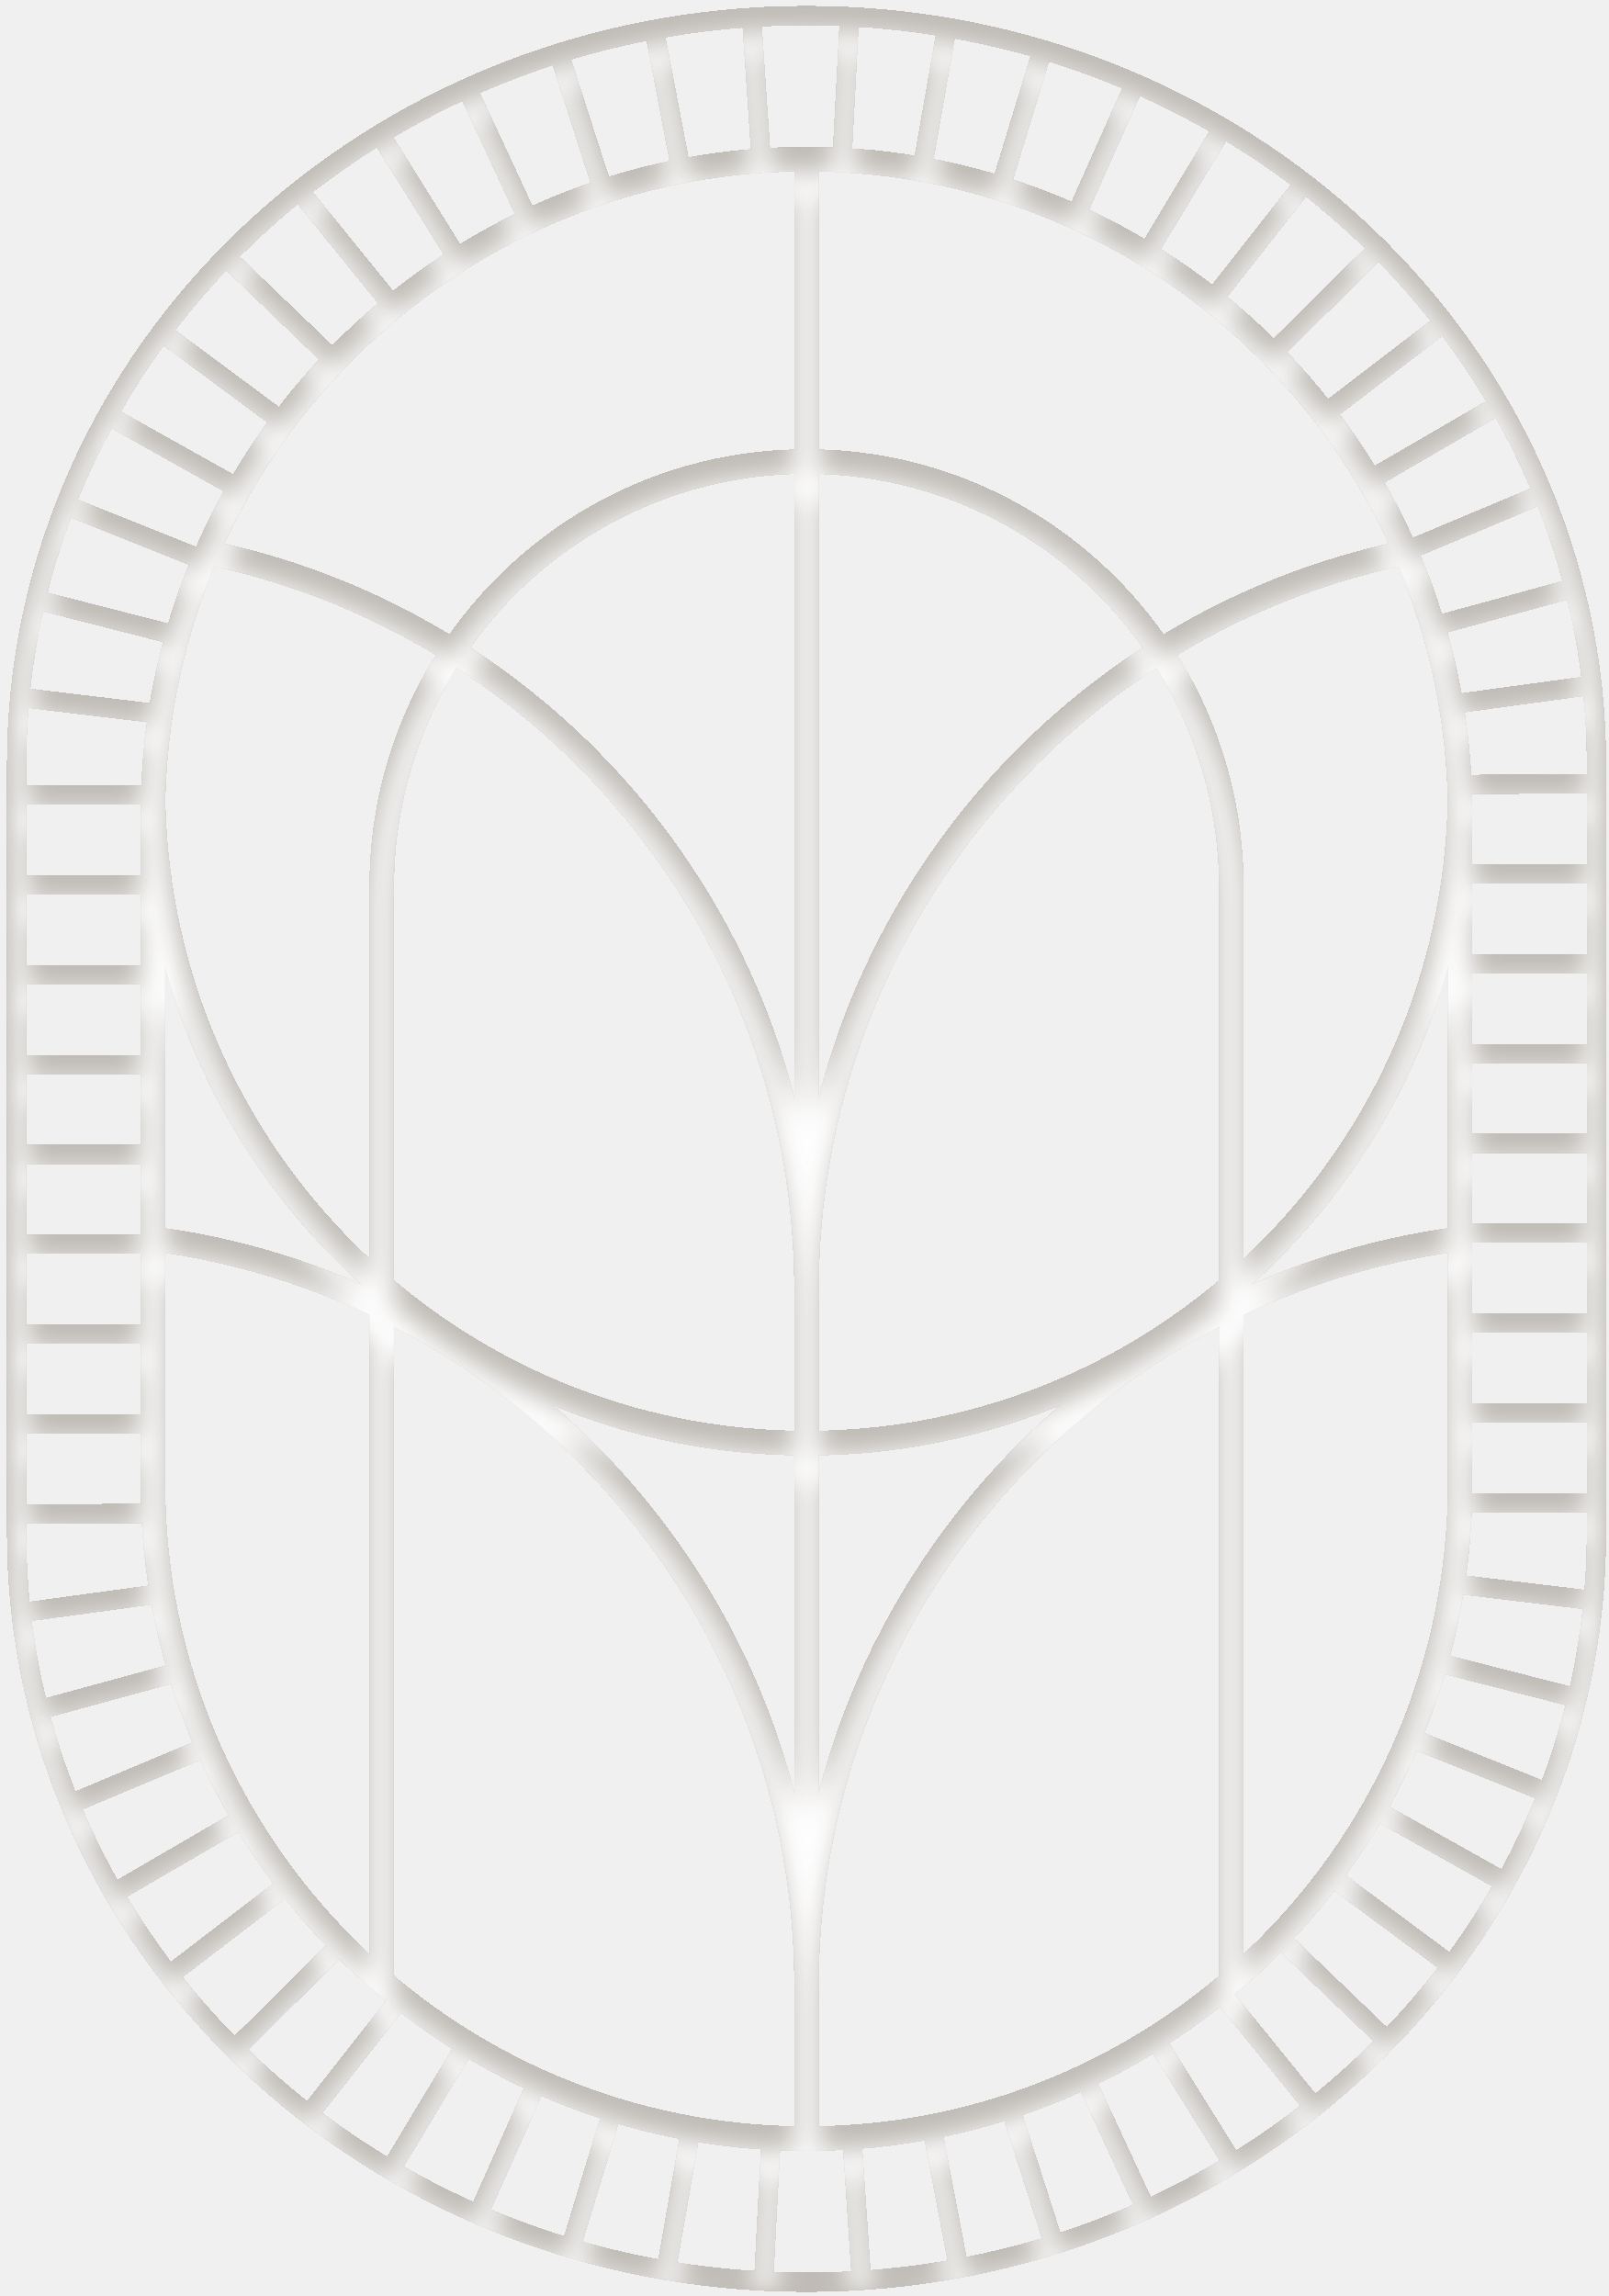
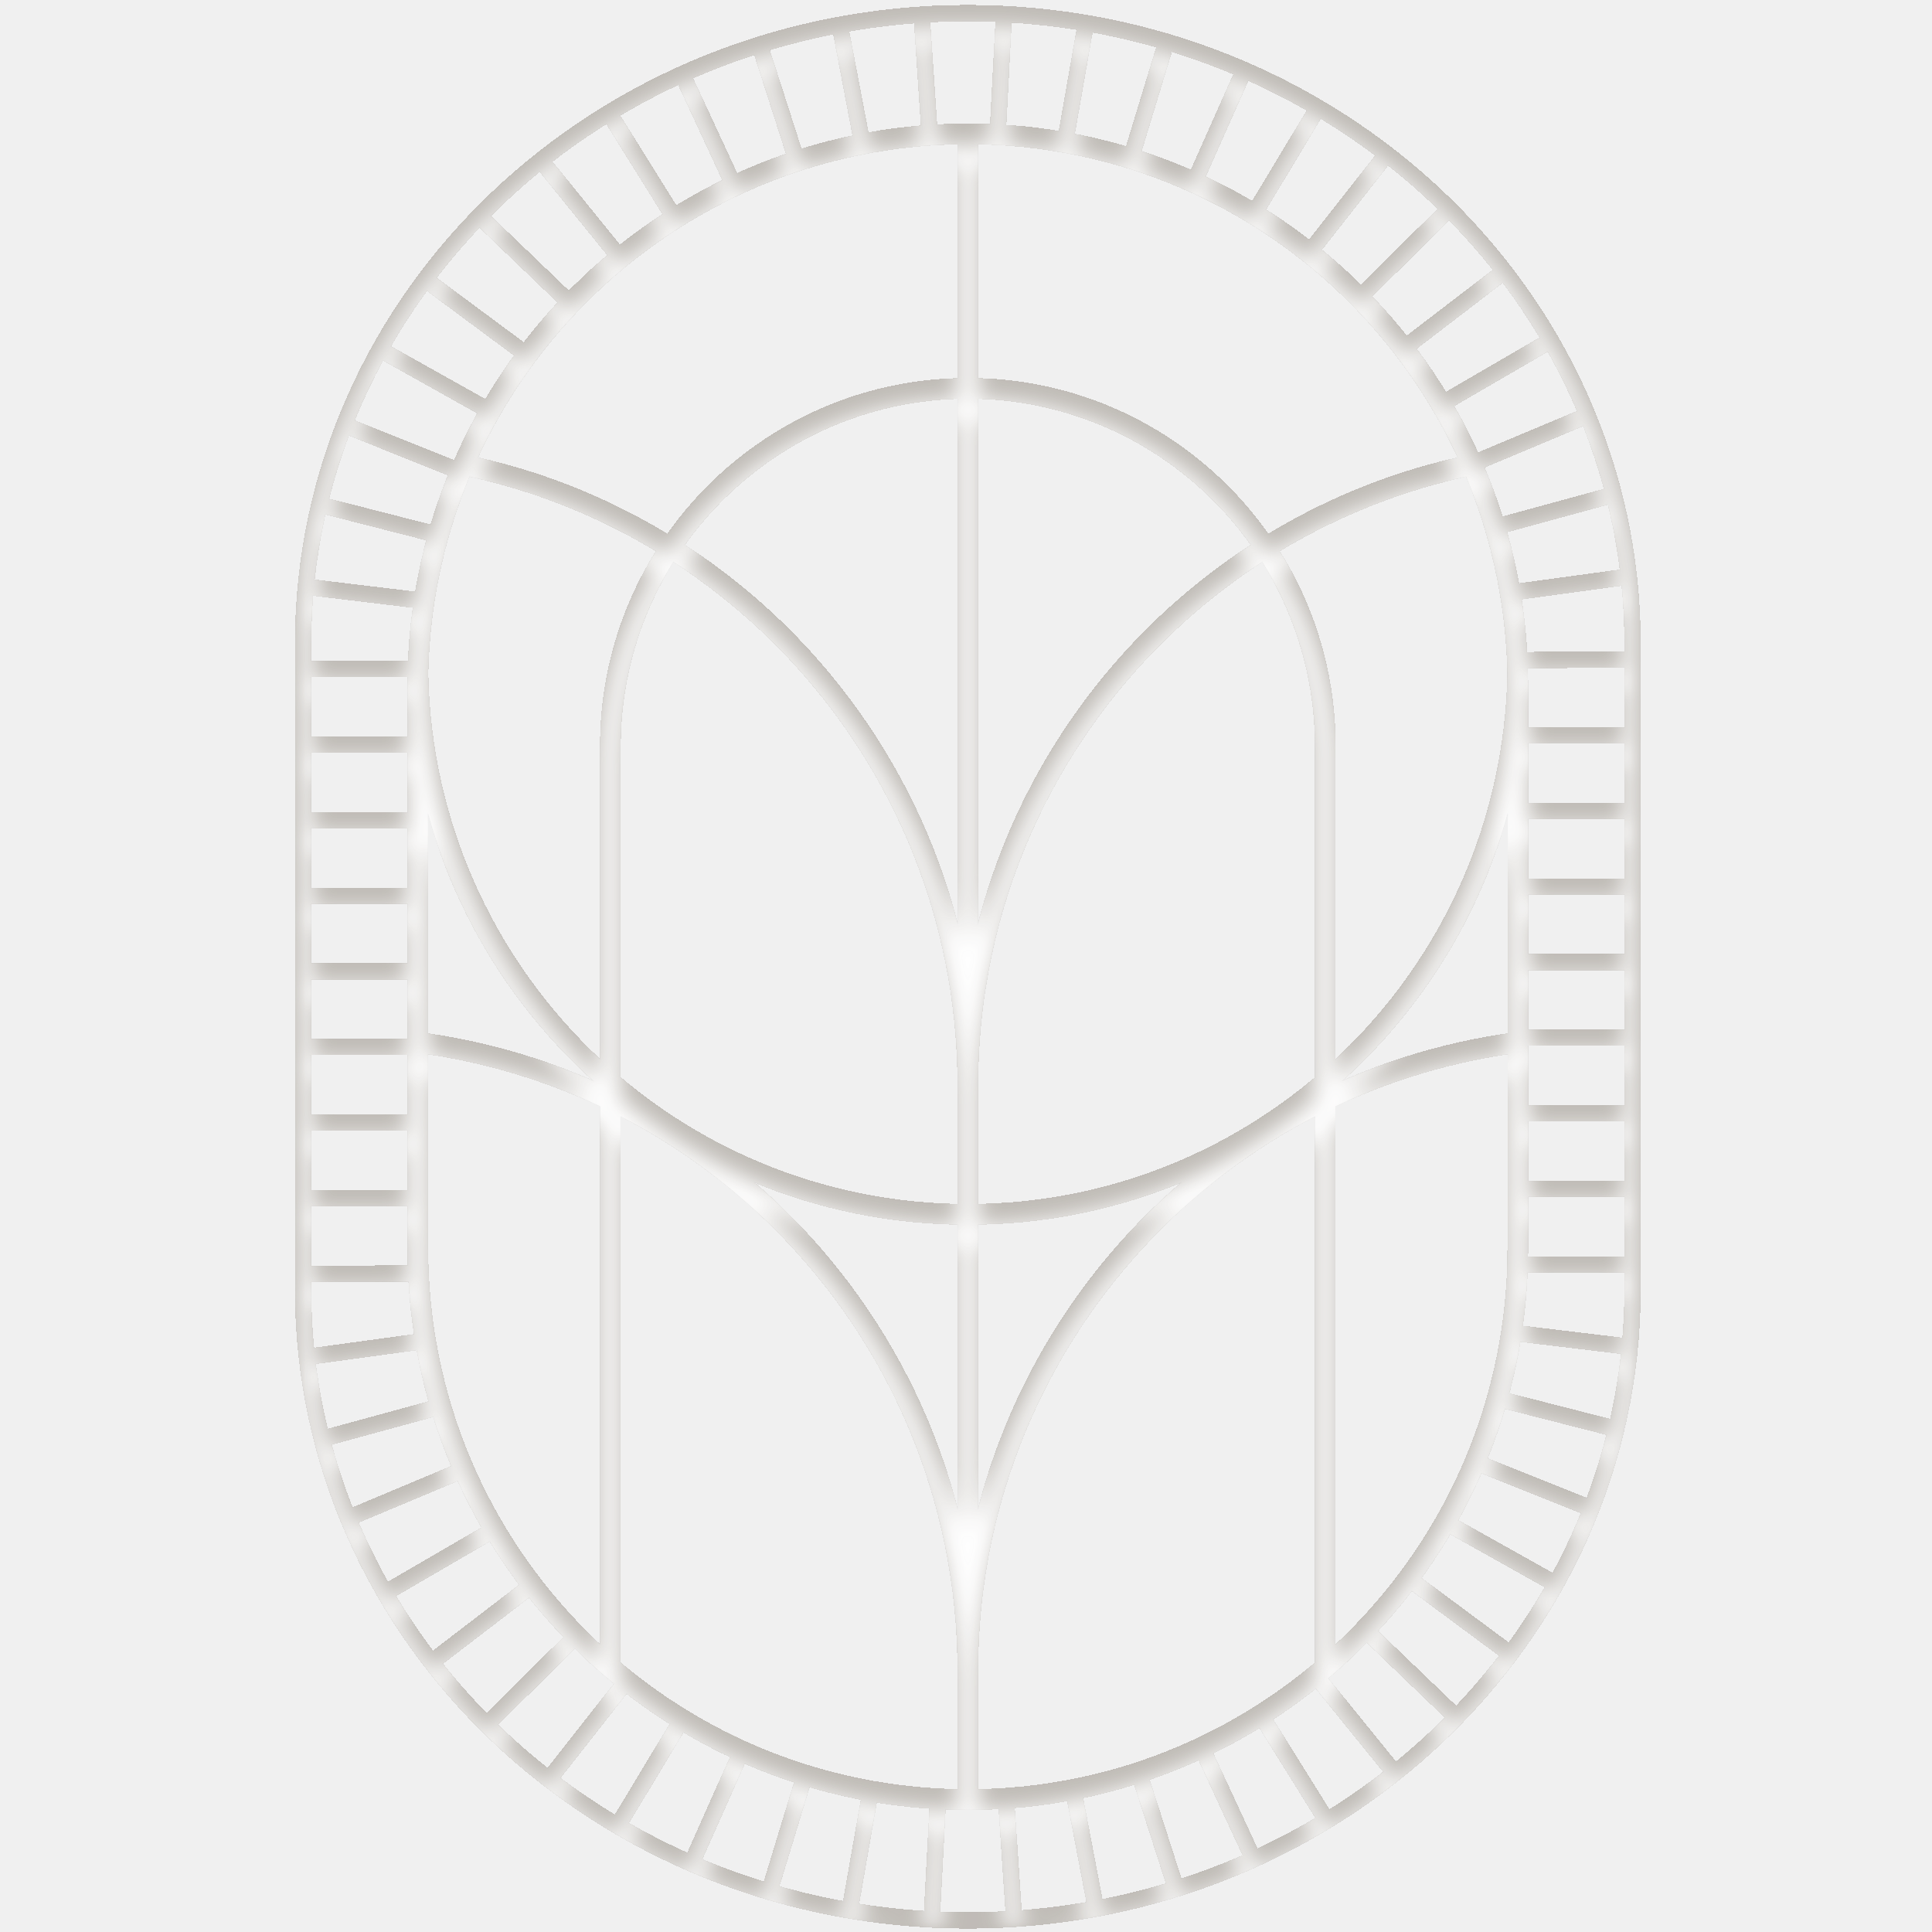
- <svg xmlns="http://www.w3.org/2000/svg" width="206" height="294" viewBox="0 0 206 294" fill="none">
+ <svg xmlns="http://www.w3.org/2000/svg" width="1080" height="1080" viewBox="0 0 206 294" fill="none">
  <g opacity="0.9" filter="url(#filter0_i_515_59)">
    <path d="M103.279 20.375V273.862M157.671 253.511V113.584C157.671 104.198 155.299 95.365 151.131 87.658C148.609 83.008 145.442 78.766 141.738 75.058C131.896 65.198 118.298 59.104 103.279 59.104C82.607 59.104 64.628 70.651 55.426 87.658C51.254 95.365 48.883 104.198 48.883 113.584V253.507M26.526 70.739C45.289 74.602 62.058 83.932 75.096 96.992C92.509 114.438 103.279 138.537 103.279 165.148M103.279 165.148V184.803M103.279 165.148C103.279 118.599 136.219 79.753 180.032 70.739M103.279 184.803C57.595 184.803 20.461 148.14 19.599 102.589M103.279 184.803C126.391 184.803 147.317 175.421 162.461 160.254C177.248 145.438 186.535 125.098 186.958 102.589M103.279 254.203V273.858M103.279 254.203V254.207C103.279 227.596 92.509 203.497 75.096 186.051C60.467 171.4 41.151 161.444 19.585 158.634V190.028M103.279 254.203C103.279 205.228 139.746 164.78 186.973 158.631V190.024M103.279 273.858C57.054 273.858 19.585 236.323 19.585 190.028M103.279 273.858C126.391 273.858 147.317 264.476 162.461 249.31C177.605 234.132 186.973 213.177 186.973 190.024M19.585 190.028V104.206C19.585 57.911 57.054 20.379 103.279 20.379C126.391 20.379 147.317 29.757 162.461 44.928C177.605 60.109 186.973 81.06 186.973 104.206V104.202V190.024" stroke="white" stroke-width="3.065" stroke-miterlimit="10" />
    <path d="M204.65 100.356L187.065 100.459M203.745 87.756L186.321 90.131M201.233 75.366L184.27 79.994M197.11 63.418L180.894 70.218M191.476 52.114L176.273 60.947M184.473 41.623L170.517 52.32M176.177 32.142L163.672 44.503M166.784 23.754L155.918 37.577M156.43 16.604L147.357 31.663M145.269 10.8L138.119 26.866M133.49 6.386L128.369 23.206M121.258 3.492L118.228 20.812M108.783 2.059L107.863 19.615M96.239 2.173L97.417 19.715M83.778 3.76L87.067 21.033M71.598 6.868L76.974 23.607M59.878 11.43L67.272 27.381M48.821 17.425L58.122 32.344M38.562 24.715L49.638 38.372M29.305 33.246L41.994 45.419M21.172 42.871L35.293 53.351M14.294 53.45L29.633 62.044M8.863 64.857L25.185 71.397M4.926 76.868L21.963 81.224M2.614 89.295L20.075 91.391M1.896 101.818H19.482M1.896 113.321H19.482M1.896 124.82H19.482M1.896 136.323H19.482M1.896 147.826H19.482M1.896 159.329H19.482M1.896 170.828H19.482M1.896 182.331H19.482M1.907 193.885L19.493 193.782M2.813 206.482L20.236 204.107M5.324 218.872L22.287 214.244M9.448 230.824L25.664 224.023M15.082 242.124L30.285 233.287M22.085 252.618L36.04 241.922M30.388 262.096L42.889 249.732M39.777 270.48L50.643 256.658M50.131 277.631L59.208 262.571M61.292 283.434L68.442 267.372M73.067 287.852L78.189 271.032M85.299 290.746L88.329 273.429M97.778 292.179L98.698 274.622M110.323 292.065L109.144 274.523M122.779 290.481L119.491 273.212M134.959 287.37L129.584 270.631M146.683 282.811L139.29 266.857M157.741 276.813L148.44 261.893M167.999 269.526L156.927 255.87M177.259 260.991L164.567 248.822M185.389 251.366L171.269 240.891M192.264 240.788L176.924 232.194M197.695 229.381L181.372 222.841M201.631 217.37L184.594 213.014M203.944 204.943L186.483 202.847M204.662 192.42H187.076M204.662 180.917H187.076M204.662 169.418H187.076M204.662 157.915H187.076M204.662 146.412H187.076M204.662 134.913H187.076M204.662 123.41H187.076M204.662 111.907H187.076" stroke="white" stroke-width="2.389" stroke-miterlimit="10" />
    <path d="M204.428 97.981V196.249C204.428 222.756 193.105 246.752 174.801 264.132C156.498 281.497 131.209 292.237 103.273 292.237C47.408 292.241 2.126 249.26 2.126 196.253V97.985C2.126 44.97 47.408 2 103.277 2C131.213 2 156.498 12.737 174.805 30.105C193.109 47.489 204.431 71.477 204.431 97.981H204.428Z" stroke="white" stroke-width="2.389" stroke-miterlimit="10" />
  </g>
  <defs>
    <filter id="filter0_i_515_59" x="0.932" y="0.806" width="204.694" height="295.871" filterUnits="userSpaceOnUse" color-interpolation-filters="sRGB">
      <feFlood flood-opacity="0" result="BackgroundImageFix" />
      <feBlend mode="normal" in="SourceGraphic" in2="BackgroundImageFix" result="shape" />
      <feColorMatrix in="SourceAlpha" type="matrix" values="0 0 0 0 0 0 0 0 0 0 0 0 0 0 0 0 0 0 127 0" result="hardAlpha" />
      <feOffset dy="3.245" />
      <feGaussianBlur stdDeviation="1.622" />
      <feComposite in2="hardAlpha" operator="arithmetic" k2="-1" k3="1" />
      <feColorMatrix type="matrix" values="0 0 0 0 0.695 0 0 0 0 0.676 0 0 0 0 0.65 0 0 0 0.89 0" />
      <feBlend mode="normal" in2="shape" result="effect1_innerShadow_515_59" />
    </filter>
  </defs>
</svg>
